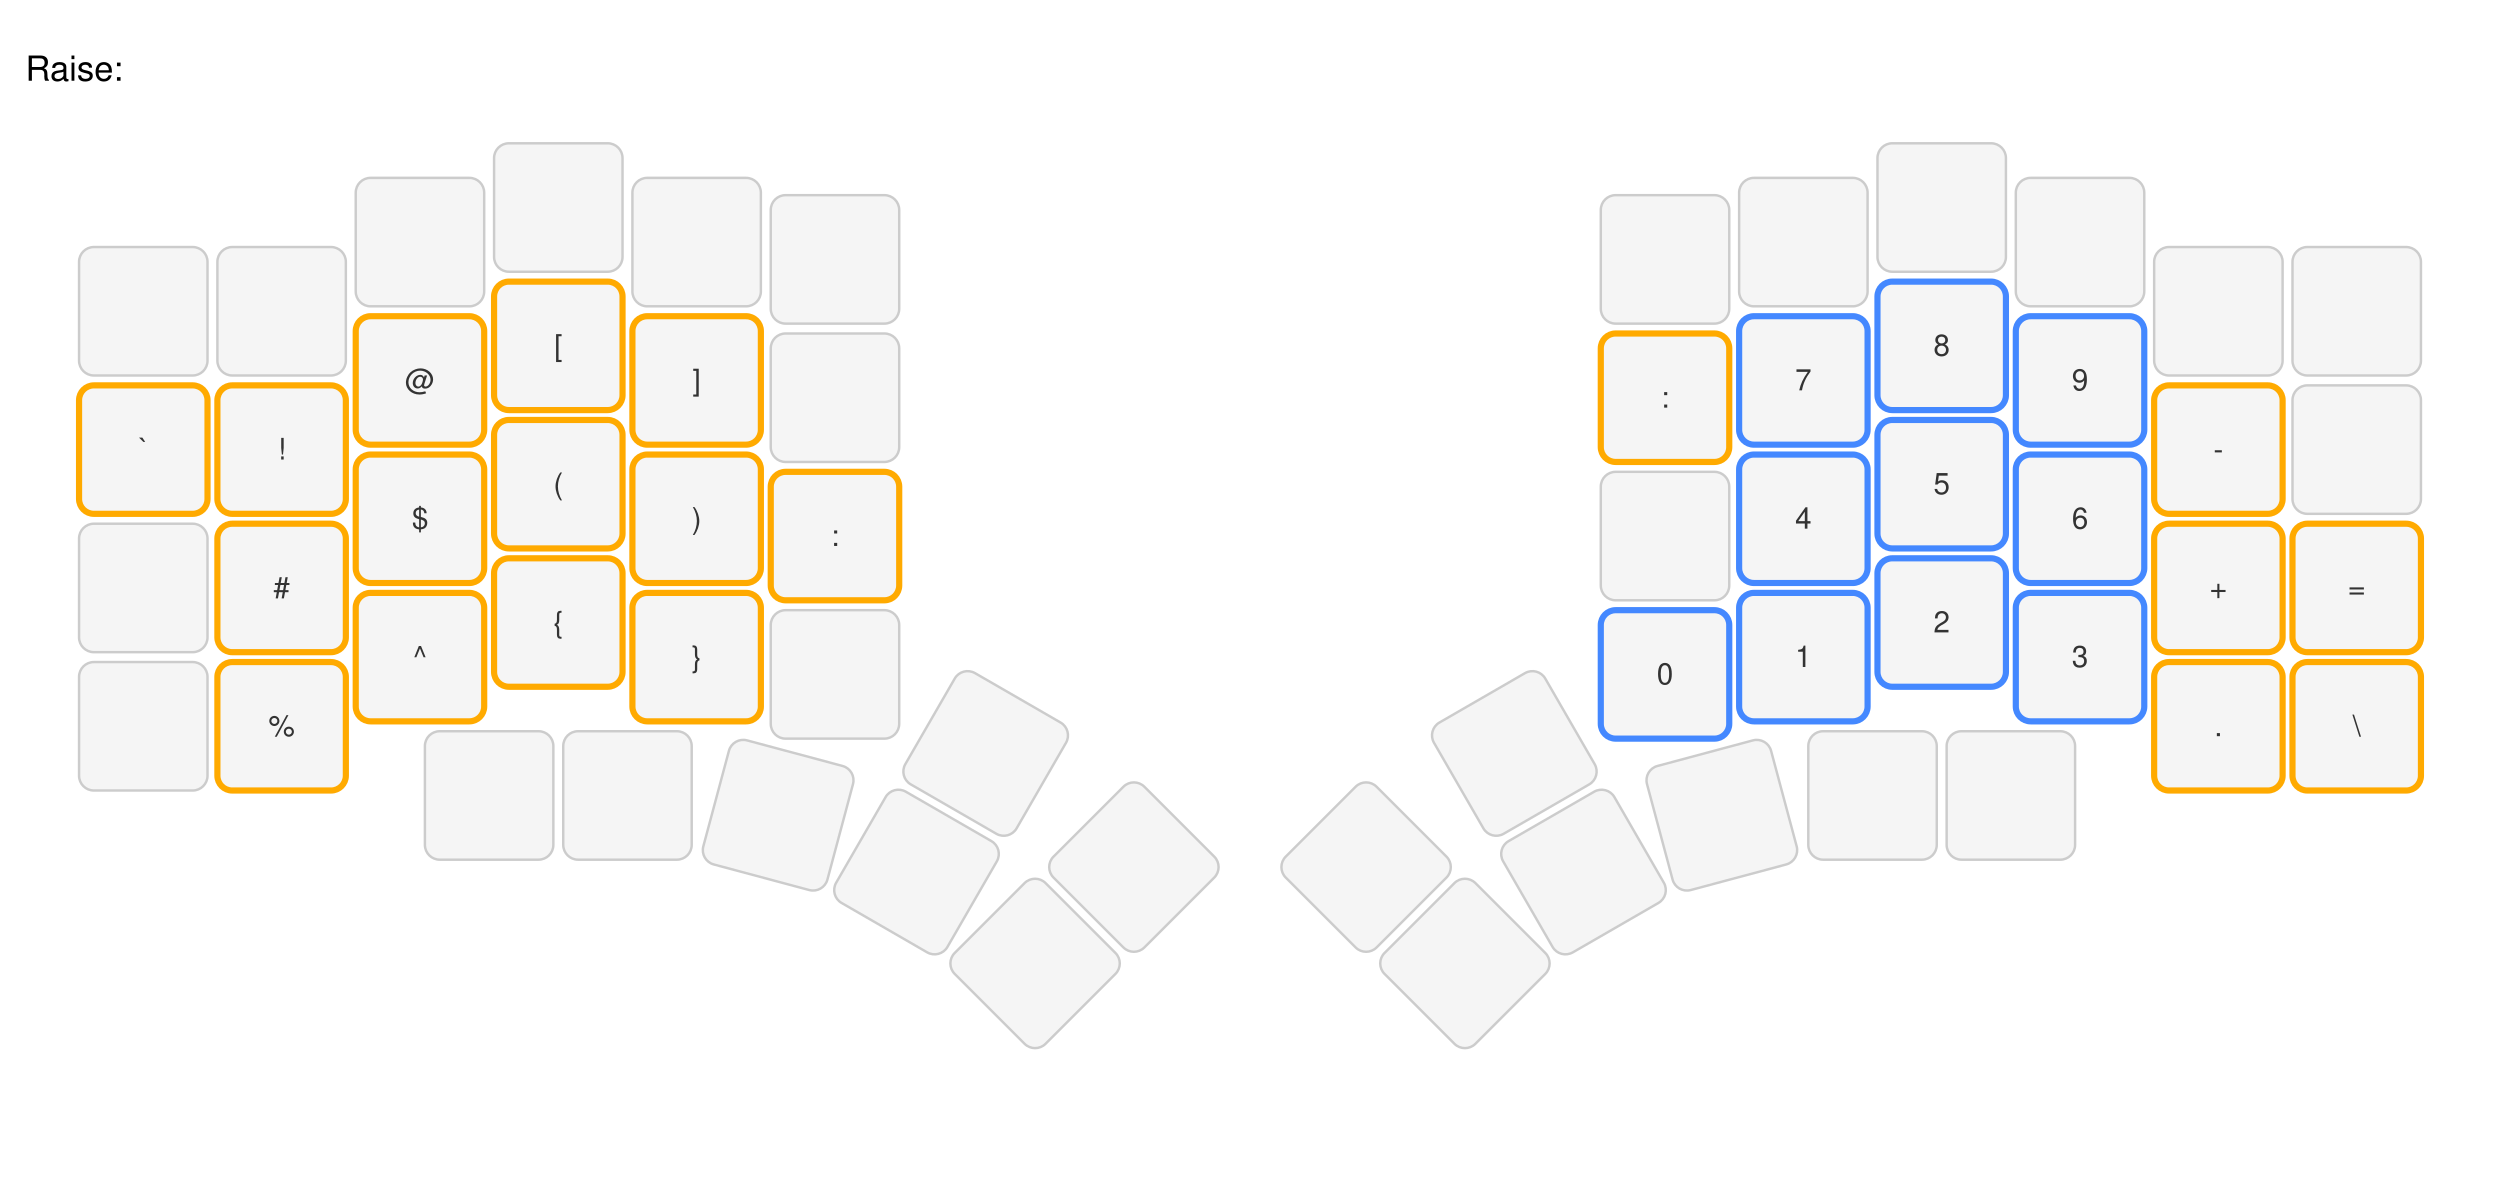
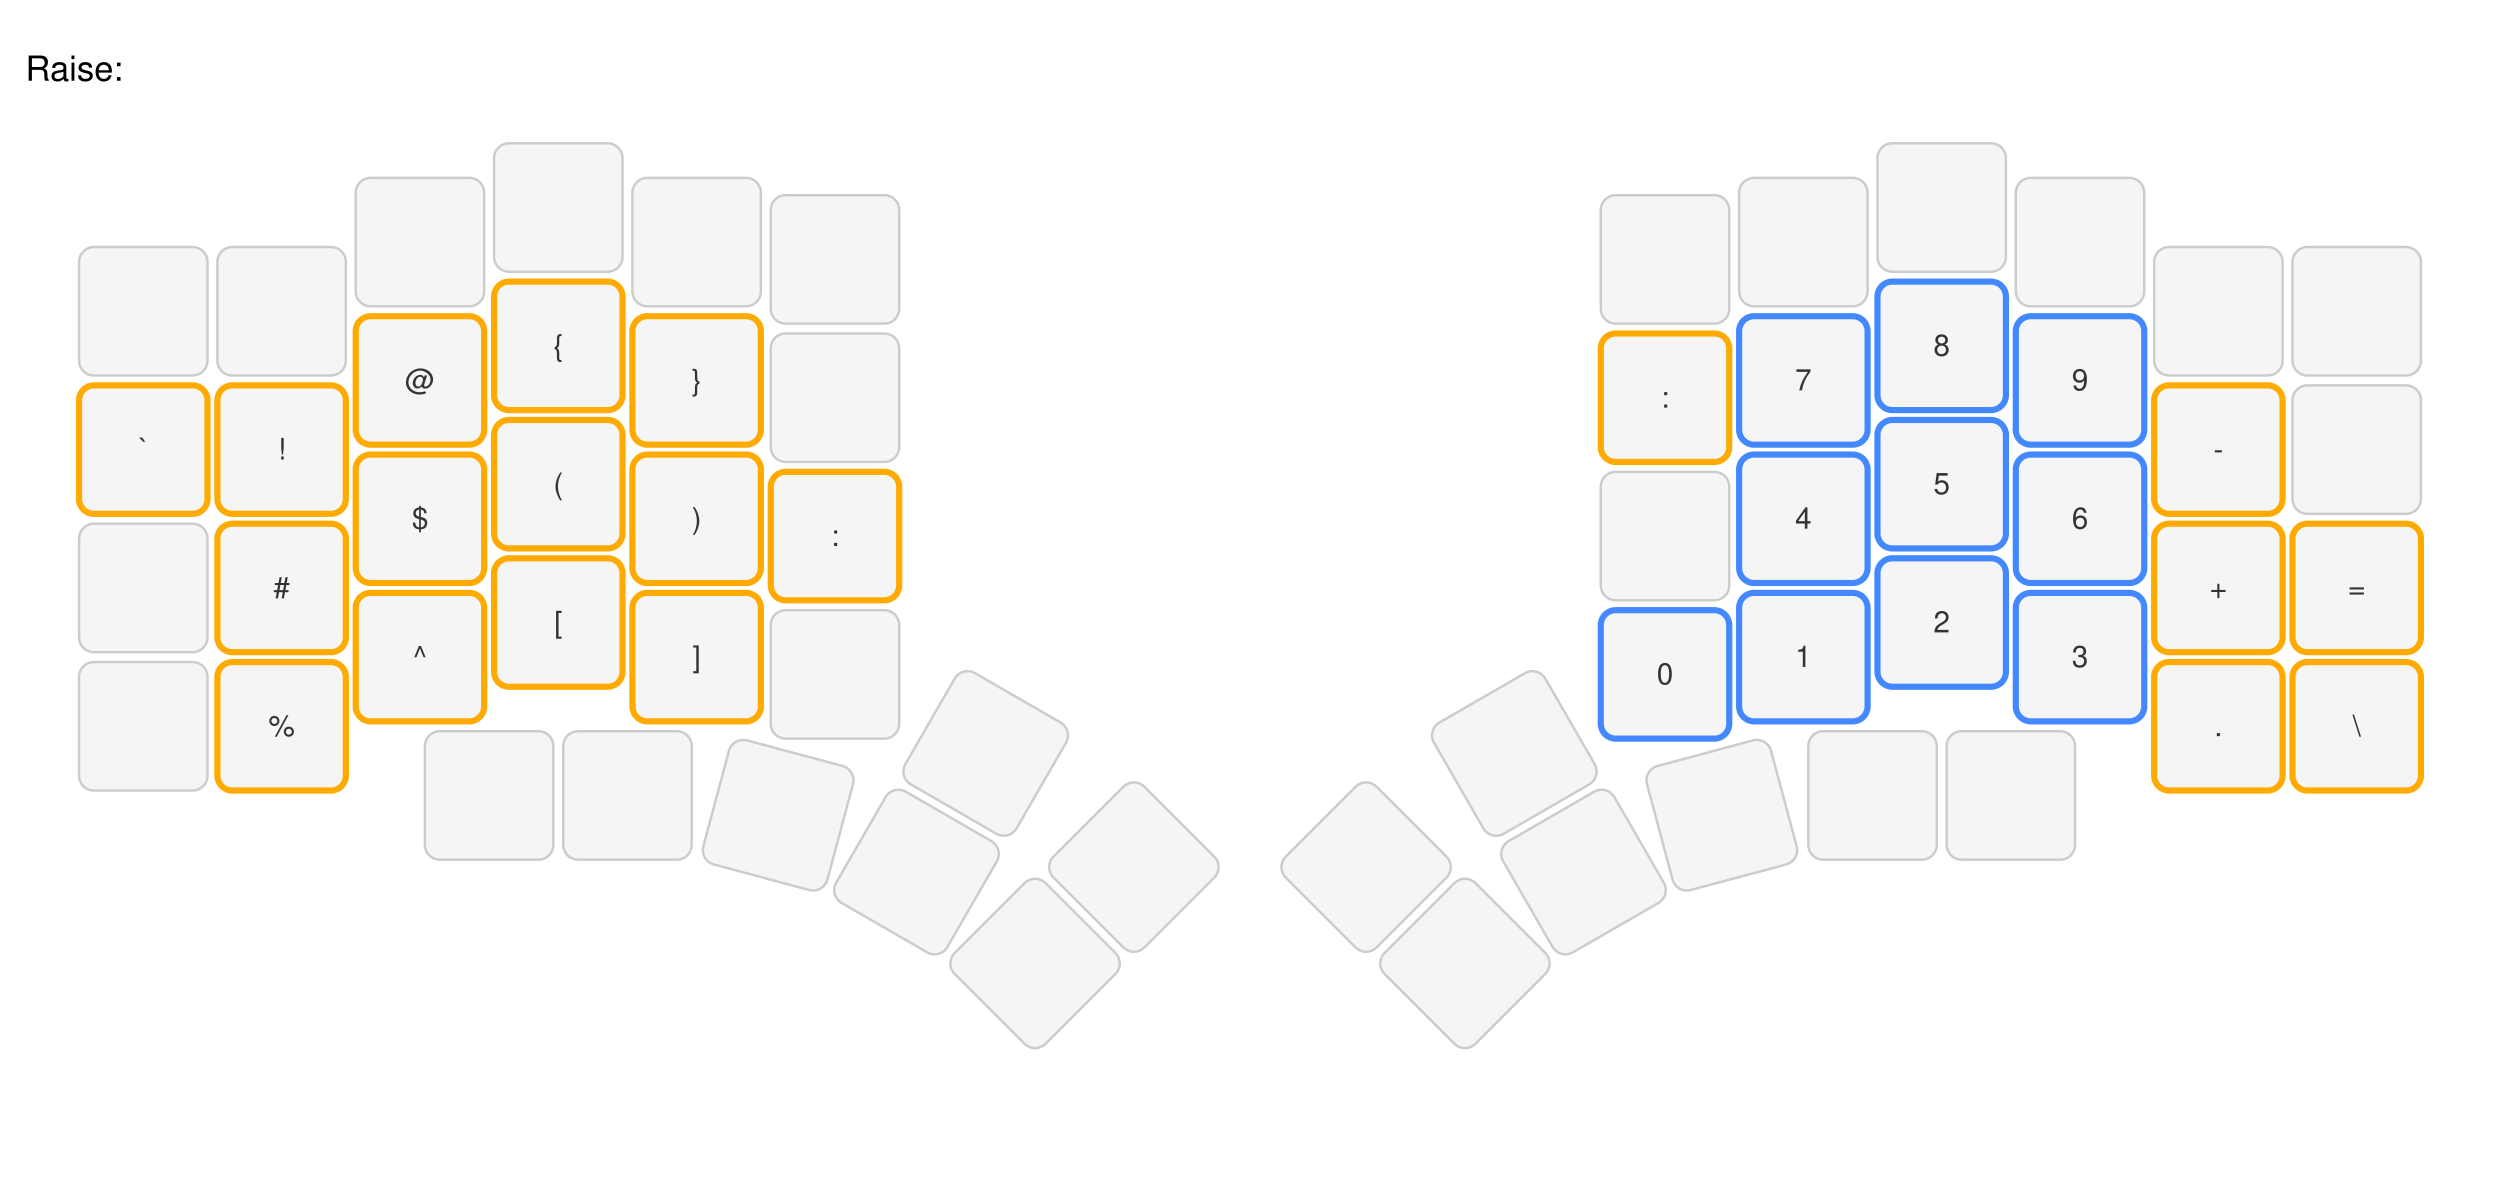
<svg xmlns="http://www.w3.org/2000/svg" width="1012" height="486" viewBox="0 0 1012 486" class="keymap">
  <style>svg {
  font-family: -apple-system, BlinkMacSystemFont, "SF Pro Text", "Helvetica Neue", Helvetica, Arial, sans-serif;
  font-size: 14px;
  font-kerning: normal;
  text-rendering: optimizeLegibility;
}
text { text-anchor: middle; dominant-baseline: middle; }
rect.key { fill: #f5f5f5; stroke: #cccccc; }
rect.held { fill: #a8d8ea; }
text.tap { font-size: 12px; fill: #333333; }
text.hold { font-size: 10px; fill: #666666; }
/* RGB layer indicator borders */
.rgb-magenta &gt; rect { stroke: #ff00ff; stroke-width: 2.5; }
.rgb-blue &gt; rect { stroke: #4488ff; stroke-width: 2.5; }
.rgb-yellow &gt; rect { stroke: #ffaa00; stroke-width: 2.5; }
.rgb-cyan &gt; rect { stroke: #00dddd; stroke-width: 2.5; }
.rgb-green &gt; rect { stroke: #44dd44; stroke-width: 2.5; }
.rgb-green-dark &gt; rect { stroke: #228822; stroke-width: 2.5; }
.rgb-red &gt; rect { stroke: #ff4444; stroke-width: 2.5; }
.rgb-orange &gt; rect { stroke: #ff8000; stroke-width: 2.5; }
.rgb-purple &gt; rect { stroke: #9400d3; stroke-width: 2.5; }
</style>
  <g transform="translate(30, 0)" class="layer-Raise">
    <text x="0" y="28" class="label" id="Raise">Raise:</text>
    <g transform="translate(0, 56)">
      <g transform="translate(28, 70)" class="key keypos-0">
        <rect rx="6" ry="6" x="-26" y="-26" width="52" height="52" class="key" />
      </g>
      <g transform="translate(84, 70)" class="key keypos-1">
        <rect rx="6" ry="6" x="-26" y="-26" width="52" height="52" class="key" />
      </g>
      <g transform="translate(140, 42)" class="key keypos-2">
        <rect rx="6" ry="6" x="-26" y="-26" width="52" height="52" class="key" />
      </g>
      <g transform="translate(196, 28)" class="key keypos-3">
        <rect rx="6" ry="6" x="-26" y="-26" width="52" height="52" class="key" />
      </g>
      <g transform="translate(252, 42)" class="key keypos-4">
        <rect rx="6" ry="6" x="-26" y="-26" width="52" height="52" class="key" />
      </g>
      <g transform="translate(308, 49)" class="key keypos-5">
        <rect rx="6" ry="6" x="-26" y="-26" width="52" height="52" class="key" />
      </g>
      <g transform="translate(644, 49)" class="key keypos-6">
        <rect rx="6" ry="6" x="-26" y="-26" width="52" height="52" class="key" />
      </g>
      <g transform="translate(700, 42)" class="key keypos-7">
        <rect rx="6" ry="6" x="-26" y="-26" width="52" height="52" class="key" />
      </g>
      <g transform="translate(756, 28)" class="key keypos-8">
        <rect rx="6" ry="6" x="-26" y="-26" width="52" height="52" class="key" />
      </g>
      <g transform="translate(812, 42)" class="key keypos-9">
        <rect rx="6" ry="6" x="-26" y="-26" width="52" height="52" class="key" />
      </g>
      <g transform="translate(868, 70)" class="key keypos-10">
        <rect rx="6" ry="6" x="-26" y="-26" width="52" height="52" class="key" />
      </g>
      <g transform="translate(924, 70)" class="key keypos-11">
        <rect rx="6" ry="6" x="-26" y="-26" width="52" height="52" class="key" />
      </g>
      <g transform="translate(28, 126)" class="key rgb-yellow keypos-12">
        <rect rx="6" ry="6" x="-26" y="-26" width="52" height="52" class="key rgb-yellow" />
        <text x="0" y="0" class="key rgb-yellow tap">`</text>
      </g>
      <g transform="translate(84, 126)" class="key rgb-yellow keypos-13">
        <rect rx="6" ry="6" x="-26" y="-26" width="52" height="52" class="key rgb-yellow" />
        <text x="0" y="0" class="key rgb-yellow tap">!</text>
      </g>
      <g transform="translate(140, 98)" class="key rgb-yellow keypos-14">
        <rect rx="6" ry="6" x="-26" y="-26" width="52" height="52" class="key rgb-yellow" />
        <text x="0" y="0" class="key rgb-yellow tap">@</text>
      </g>
      <g transform="translate(196, 84)" class="key rgb-yellow keypos-15">
        <rect rx="6" ry="6" x="-26" y="-26" width="52" height="52" class="key rgb-yellow" />
+         <text x="0" y="0" class="key rgb-yellow tap">{</text>
+       </g>
+       <g transform="translate(252, 98)" class="key rgb-yellow keypos-16">
+         <rect rx="6" ry="6" x="-26" y="-26" width="52" height="52" class="key rgb-yellow" />
+         <text x="0" y="0" class="key rgb-yellow tap">}</text>
+       </g>
+       <g transform="translate(308, 105)" class="key keypos-17">
+         <rect rx="6" ry="6" x="-26" y="-26" width="52" height="52" class="key" />
+       </g>
+       <g transform="translate(644, 105)" class="key rgb-yellow keypos-18">
+         <rect rx="6" ry="6" x="-26" y="-26" width="52" height="52" class="key rgb-yellow" />
+         <text x="0" y="0" class="key rgb-yellow tap">:</text>
+       </g>
+       <g transform="translate(700, 98)" class="key rgb-blue keypos-19">
+         <rect rx="6" ry="6" x="-26" y="-26" width="52" height="52" class="key rgb-blue" />
+         <text x="0" y="0" class="key rgb-blue tap">7</text>
+       </g>
+       <g transform="translate(756, 84)" class="key rgb-blue keypos-20">
+         <rect rx="6" ry="6" x="-26" y="-26" width="52" height="52" class="key rgb-blue" />
+         <text x="0" y="0" class="key rgb-blue tap">8</text>
+       </g>
+       <g transform="translate(812, 98)" class="key rgb-blue keypos-21">
+         <rect rx="6" ry="6" x="-26" y="-26" width="52" height="52" class="key rgb-blue" />
+         <text x="0" y="0" class="key rgb-blue tap">9</text>
+       </g>
+       <g transform="translate(868, 126)" class="key rgb-yellow keypos-22">
+         <rect rx="6" ry="6" x="-26" y="-26" width="52" height="52" class="key rgb-yellow" />
+         <text x="0" y="0" class="key rgb-yellow tap">-</text>
+       </g>
+       <g transform="translate(924, 126)" class="key keypos-23">
+         <rect rx="6" ry="6" x="-26" y="-26" width="52" height="52" class="key" />
+       </g>
+       <g transform="translate(28, 182)" class="key keypos-24">
+         <rect rx="6" ry="6" x="-26" y="-26" width="52" height="52" class="key" />
+       </g>
+       <g transform="translate(84, 182)" class="key rgb-yellow keypos-25">
+         <rect rx="6" ry="6" x="-26" y="-26" width="52" height="52" class="key rgb-yellow" />
+         <text x="0" y="0" class="key rgb-yellow tap">#</text>
+       </g>
+       <g transform="translate(140, 154)" class="key rgb-yellow keypos-26">
+         <rect rx="6" ry="6" x="-26" y="-26" width="52" height="52" class="key rgb-yellow" />
+         <text x="0" y="0" class="key rgb-yellow tap">$</text>
+       </g>
+       <g transform="translate(196, 140)" class="key rgb-yellow keypos-27">
+         <rect rx="6" ry="6" x="-26" y="-26" width="52" height="52" class="key rgb-yellow" />
+         <text x="0" y="0" class="key rgb-yellow tap">(</text>
+       </g>
+       <g transform="translate(252, 154)" class="key rgb-yellow keypos-28">
+         <rect rx="6" ry="6" x="-26" y="-26" width="52" height="52" class="key rgb-yellow" />
+         <text x="0" y="0" class="key rgb-yellow tap">)</text>
+       </g>
+       <g transform="translate(308, 161)" class="key rgb-yellow keypos-29">
+         <rect rx="6" ry="6" x="-26" y="-26" width="52" height="52" class="key rgb-yellow" />
+         <text x="0" y="0" class="key rgb-yellow tap">:</text>
+       </g>
+       <g transform="translate(644, 161)" class="key keypos-30">
+         <rect rx="6" ry="6" x="-26" y="-26" width="52" height="52" class="key" />
+       </g>
+       <g transform="translate(700, 154)" class="key rgb-blue keypos-31">
+         <rect rx="6" ry="6" x="-26" y="-26" width="52" height="52" class="key rgb-blue" />
+         <text x="0" y="0" class="key rgb-blue tap">4</text>
+       </g>
+       <g transform="translate(756, 140)" class="key rgb-blue keypos-32">
+         <rect rx="6" ry="6" x="-26" y="-26" width="52" height="52" class="key rgb-blue" />
+         <text x="0" y="0" class="key rgb-blue tap">5</text>
+       </g>
+       <g transform="translate(812, 154)" class="key rgb-blue keypos-33">
+         <rect rx="6" ry="6" x="-26" y="-26" width="52" height="52" class="key rgb-blue" />
+         <text x="0" y="0" class="key rgb-blue tap">6</text>
+       </g>
+       <g transform="translate(868, 182)" class="key rgb-yellow keypos-34">
+         <rect rx="6" ry="6" x="-26" y="-26" width="52" height="52" class="key rgb-yellow" />
+         <text x="0" y="0" class="key rgb-yellow tap">+</text>
+       </g>
+       <g transform="translate(924, 182)" class="key rgb-yellow keypos-35">
+         <rect rx="6" ry="6" x="-26" y="-26" width="52" height="52" class="key rgb-yellow" />
+         <text x="0" y="0" class="key rgb-yellow tap">=</text>
+       </g>
+       <g transform="translate(28, 238)" class="key keypos-36">
+         <rect rx="6" ry="6" x="-26" y="-26" width="52" height="52" class="key" />
+       </g>
+       <g transform="translate(84, 238)" class="key rgb-yellow keypos-37">
+         <rect rx="6" ry="6" x="-26" y="-26" width="52" height="52" class="key rgb-yellow" />
+         <text x="0" y="0" class="key rgb-yellow tap">%</text>
+       </g>
+       <g transform="translate(140, 210)" class="key rgb-yellow keypos-38">
+         <rect rx="6" ry="6" x="-26" y="-26" width="52" height="52" class="key rgb-yellow" />
+         <text x="0" y="0" class="key rgb-yellow tap">^</text>
+       </g>
+       <g transform="translate(196, 196)" class="key rgb-yellow keypos-39">
+         <rect rx="6" ry="6" x="-26" y="-26" width="52" height="52" class="key rgb-yellow" />
        <text x="0" y="0" class="key rgb-yellow tap">[</text>
      </g>
-       <g transform="translate(252, 98)" class="key rgb-yellow keypos-16">
+       <g transform="translate(252, 210)" class="key rgb-yellow keypos-40">
        <rect rx="6" ry="6" x="-26" y="-26" width="52" height="52" class="key rgb-yellow" />
        <text x="0" y="0" class="key rgb-yellow tap">]</text>
-       </g>
-       <g transform="translate(308, 105)" class="key keypos-17">
-         <rect rx="6" ry="6" x="-26" y="-26" width="52" height="52" class="key" />
-       </g>
-       <g transform="translate(644, 105)" class="key rgb-yellow keypos-18">
-         <rect rx="6" ry="6" x="-26" y="-26" width="52" height="52" class="key rgb-yellow" />
-         <text x="0" y="0" class="key rgb-yellow tap">:</text>
-       </g>
-       <g transform="translate(700, 98)" class="key rgb-blue keypos-19">
-         <rect rx="6" ry="6" x="-26" y="-26" width="52" height="52" class="key rgb-blue" />
-         <text x="0" y="0" class="key rgb-blue tap">7</text>
-       </g>
-       <g transform="translate(756, 84)" class="key rgb-blue keypos-20">
-         <rect rx="6" ry="6" x="-26" y="-26" width="52" height="52" class="key rgb-blue" />
-         <text x="0" y="0" class="key rgb-blue tap">8</text>
-       </g>
-       <g transform="translate(812, 98)" class="key rgb-blue keypos-21">
-         <rect rx="6" ry="6" x="-26" y="-26" width="52" height="52" class="key rgb-blue" />
-         <text x="0" y="0" class="key rgb-blue tap">9</text>
-       </g>
-       <g transform="translate(868, 126)" class="key rgb-yellow keypos-22">
-         <rect rx="6" ry="6" x="-26" y="-26" width="52" height="52" class="key rgb-yellow" />
-         <text x="0" y="0" class="key rgb-yellow tap">-</text>
-       </g>
-       <g transform="translate(924, 126)" class="key keypos-23">
-         <rect rx="6" ry="6" x="-26" y="-26" width="52" height="52" class="key" />
-       </g>
-       <g transform="translate(28, 182)" class="key keypos-24">
-         <rect rx="6" ry="6" x="-26" y="-26" width="52" height="52" class="key" />
-       </g>
-       <g transform="translate(84, 182)" class="key rgb-yellow keypos-25">
-         <rect rx="6" ry="6" x="-26" y="-26" width="52" height="52" class="key rgb-yellow" />
-         <text x="0" y="0" class="key rgb-yellow tap">#</text>
-       </g>
-       <g transform="translate(140, 154)" class="key rgb-yellow keypos-26">
-         <rect rx="6" ry="6" x="-26" y="-26" width="52" height="52" class="key rgb-yellow" />
-         <text x="0" y="0" class="key rgb-yellow tap">$</text>
-       </g>
-       <g transform="translate(196, 140)" class="key rgb-yellow keypos-27">
-         <rect rx="6" ry="6" x="-26" y="-26" width="52" height="52" class="key rgb-yellow" />
-         <text x="0" y="0" class="key rgb-yellow tap">(</text>
-       </g>
-       <g transform="translate(252, 154)" class="key rgb-yellow keypos-28">
-         <rect rx="6" ry="6" x="-26" y="-26" width="52" height="52" class="key rgb-yellow" />
-         <text x="0" y="0" class="key rgb-yellow tap">)</text>
-       </g>
-       <g transform="translate(308, 161)" class="key rgb-yellow keypos-29">
-         <rect rx="6" ry="6" x="-26" y="-26" width="52" height="52" class="key rgb-yellow" />
-         <text x="0" y="0" class="key rgb-yellow tap">:</text>
-       </g>
-       <g transform="translate(644, 161)" class="key keypos-30">
-         <rect rx="6" ry="6" x="-26" y="-26" width="52" height="52" class="key" />
-       </g>
-       <g transform="translate(700, 154)" class="key rgb-blue keypos-31">
-         <rect rx="6" ry="6" x="-26" y="-26" width="52" height="52" class="key rgb-blue" />
-         <text x="0" y="0" class="key rgb-blue tap">4</text>
-       </g>
-       <g transform="translate(756, 140)" class="key rgb-blue keypos-32">
-         <rect rx="6" ry="6" x="-26" y="-26" width="52" height="52" class="key rgb-blue" />
-         <text x="0" y="0" class="key rgb-blue tap">5</text>
-       </g>
-       <g transform="translate(812, 154)" class="key rgb-blue keypos-33">
-         <rect rx="6" ry="6" x="-26" y="-26" width="52" height="52" class="key rgb-blue" />
-         <text x="0" y="0" class="key rgb-blue tap">6</text>
-       </g>
-       <g transform="translate(868, 182)" class="key rgb-yellow keypos-34">
-         <rect rx="6" ry="6" x="-26" y="-26" width="52" height="52" class="key rgb-yellow" />
-         <text x="0" y="0" class="key rgb-yellow tap">+</text>
-       </g>
-       <g transform="translate(924, 182)" class="key rgb-yellow keypos-35">
-         <rect rx="6" ry="6" x="-26" y="-26" width="52" height="52" class="key rgb-yellow" />
-         <text x="0" y="0" class="key rgb-yellow tap">=</text>
-       </g>
-       <g transform="translate(28, 238)" class="key keypos-36">
-         <rect rx="6" ry="6" x="-26" y="-26" width="52" height="52" class="key" />
-       </g>
-       <g transform="translate(84, 238)" class="key rgb-yellow keypos-37">
-         <rect rx="6" ry="6" x="-26" y="-26" width="52" height="52" class="key rgb-yellow" />
-         <text x="0" y="0" class="key rgb-yellow tap">%</text>
-       </g>
-       <g transform="translate(140, 210)" class="key rgb-yellow keypos-38">
-         <rect rx="6" ry="6" x="-26" y="-26" width="52" height="52" class="key rgb-yellow" />
-         <text x="0" y="0" class="key rgb-yellow tap">^</text>
-       </g>
-       <g transform="translate(196, 196)" class="key rgb-yellow keypos-39">
-         <rect rx="6" ry="6" x="-26" y="-26" width="52" height="52" class="key rgb-yellow" />
-         <text x="0" y="0" class="key rgb-yellow tap">{</text>
-       </g>
-       <g transform="translate(252, 210)" class="key rgb-yellow keypos-40">
-         <rect rx="6" ry="6" x="-26" y="-26" width="52" height="52" class="key rgb-yellow" />
-         <text x="0" y="0" class="key rgb-yellow tap">}</text>
      </g>
      <g transform="translate(308, 217)" class="key keypos-41">
        <rect rx="6" ry="6" x="-26" y="-26" width="52" height="52" class="key" />
      </g>
      <g transform="translate(369, 249) rotate(30.0)" class="key keypos-42">
        <rect rx="6" ry="6" x="-26" y="-26" width="52" height="52" class="key" />
      </g>
      <g transform="translate(429, 295) rotate(45.0)" class="key keypos-43">
        <rect rx="6" ry="6" x="-26" y="-26" width="52" height="52" class="key" />
      </g>
      <g transform="translate(523, 295) rotate(-45.0)" class="key keypos-44">
        <rect rx="6" ry="6" x="-26" y="-26" width="52" height="52" class="key" />
      </g>
      <g transform="translate(583, 249) rotate(-30.0)" class="key keypos-45">
        <rect rx="6" ry="6" x="-26" y="-26" width="52" height="52" class="key" />
      </g>
      <g transform="translate(644, 217)" class="key rgb-blue keypos-46">
        <rect rx="6" ry="6" x="-26" y="-26" width="52" height="52" class="key rgb-blue" />
        <text x="0" y="0" class="key rgb-blue tap">0</text>
      </g>
      <g transform="translate(700, 210)" class="key rgb-blue keypos-47">
        <rect rx="6" ry="6" x="-26" y="-26" width="52" height="52" class="key rgb-blue" />
        <text x="0" y="0" class="key rgb-blue tap">1</text>
      </g>
      <g transform="translate(756, 196)" class="key rgb-blue keypos-48">
        <rect rx="6" ry="6" x="-26" y="-26" width="52" height="52" class="key rgb-blue" />
        <text x="0" y="0" class="key rgb-blue tap">2</text>
      </g>
      <g transform="translate(812, 210)" class="key rgb-blue keypos-49">
        <rect rx="6" ry="6" x="-26" y="-26" width="52" height="52" class="key rgb-blue" />
        <text x="0" y="0" class="key rgb-blue tap">3</text>
      </g>
      <g transform="translate(868, 238)" class="key rgb-yellow keypos-50">
        <rect rx="6" ry="6" x="-26" y="-26" width="52" height="52" class="key rgb-yellow" />
        <text x="0" y="0" class="key rgb-yellow tap">.</text>
      </g>
      <g transform="translate(924, 238)" class="key rgb-yellow keypos-51">
        <rect rx="6" ry="6" x="-26" y="-26" width="52" height="52" class="key rgb-yellow" />
        <text x="0" y="0" class="key rgb-yellow tap">\</text>
      </g>
      <g transform="translate(168, 266)" class="key keypos-52">
        <rect rx="6" ry="6" x="-26" y="-26" width="52" height="52" class="key" />
      </g>
      <g transform="translate(224, 266)" class="key keypos-53">
        <rect rx="6" ry="6" x="-26" y="-26" width="52" height="52" class="key" />
      </g>
      <g transform="translate(285, 274) rotate(15.0)" class="key keypos-54">
        <rect rx="6" ry="6" x="-26" y="-26" width="52" height="52" class="key" />
      </g>
      <g transform="translate(341, 297) rotate(30.0)" class="key keypos-55">
        <rect rx="6" ry="6" x="-26" y="-26" width="52" height="52" class="key" />
      </g>
      <g transform="translate(389, 334) rotate(45.0)" class="key keypos-56">
        <rect rx="6" ry="6" x="-26" y="-26" width="52" height="52" class="key" />
      </g>
      <g transform="translate(563, 334) rotate(-45.0)" class="key keypos-57">
        <rect rx="6" ry="6" x="-26" y="-26" width="52" height="52" class="key" />
      </g>
      <g transform="translate(611, 297) rotate(-30.0)" class="key keypos-58">
        <rect rx="6" ry="6" x="-26" y="-26" width="52" height="52" class="key" />
      </g>
      <g transform="translate(667, 274) rotate(-15.0)" class="key keypos-59">
        <rect rx="6" ry="6" x="-26" y="-26" width="52" height="52" class="key" />
      </g>
      <g transform="translate(728, 266)" class="key keypos-60">
        <rect rx="6" ry="6" x="-26" y="-26" width="52" height="52" class="key" />
      </g>
      <g transform="translate(784, 266)" class="key keypos-61">
        <rect rx="6" ry="6" x="-26" y="-26" width="52" height="52" class="key" />
      </g>
    </g>
  </g>
</svg>
